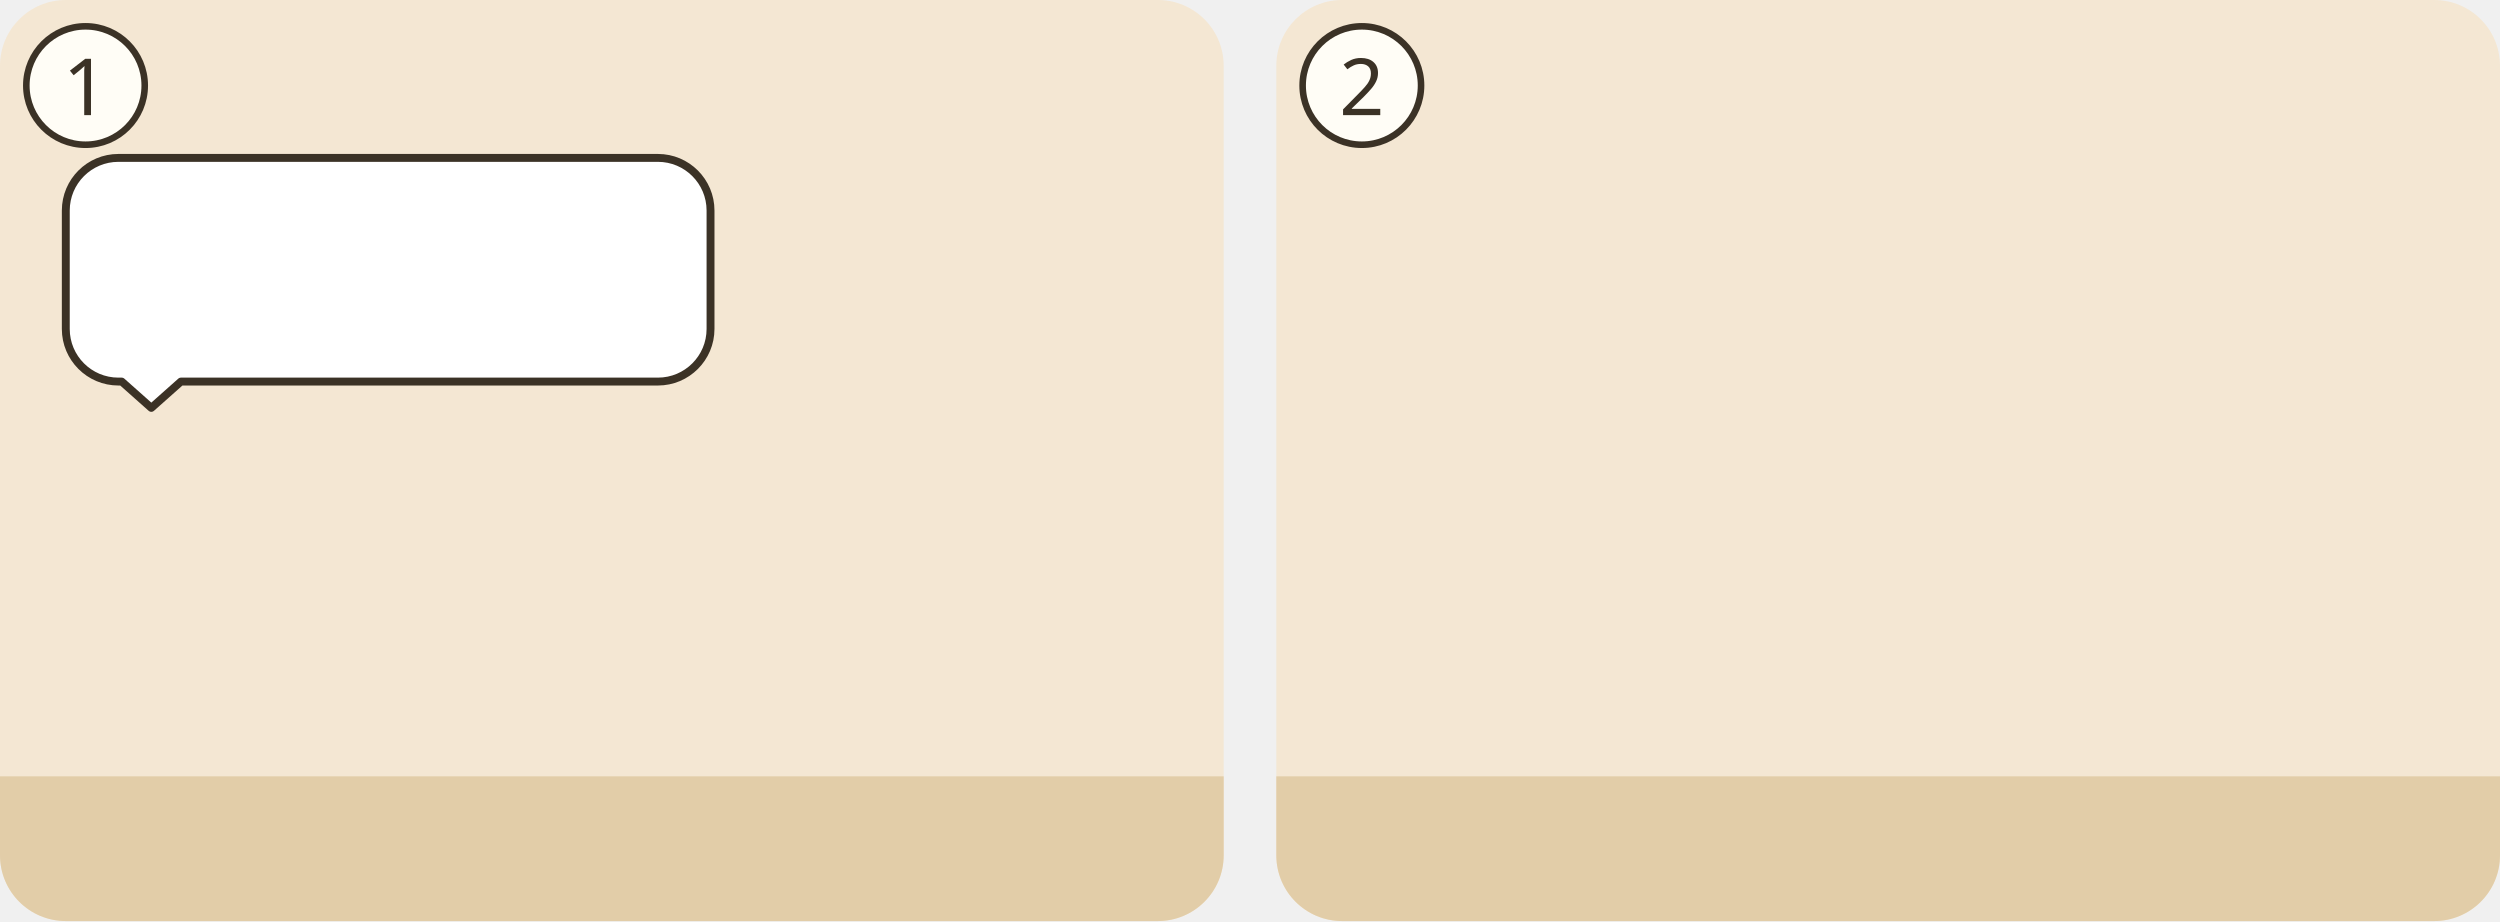
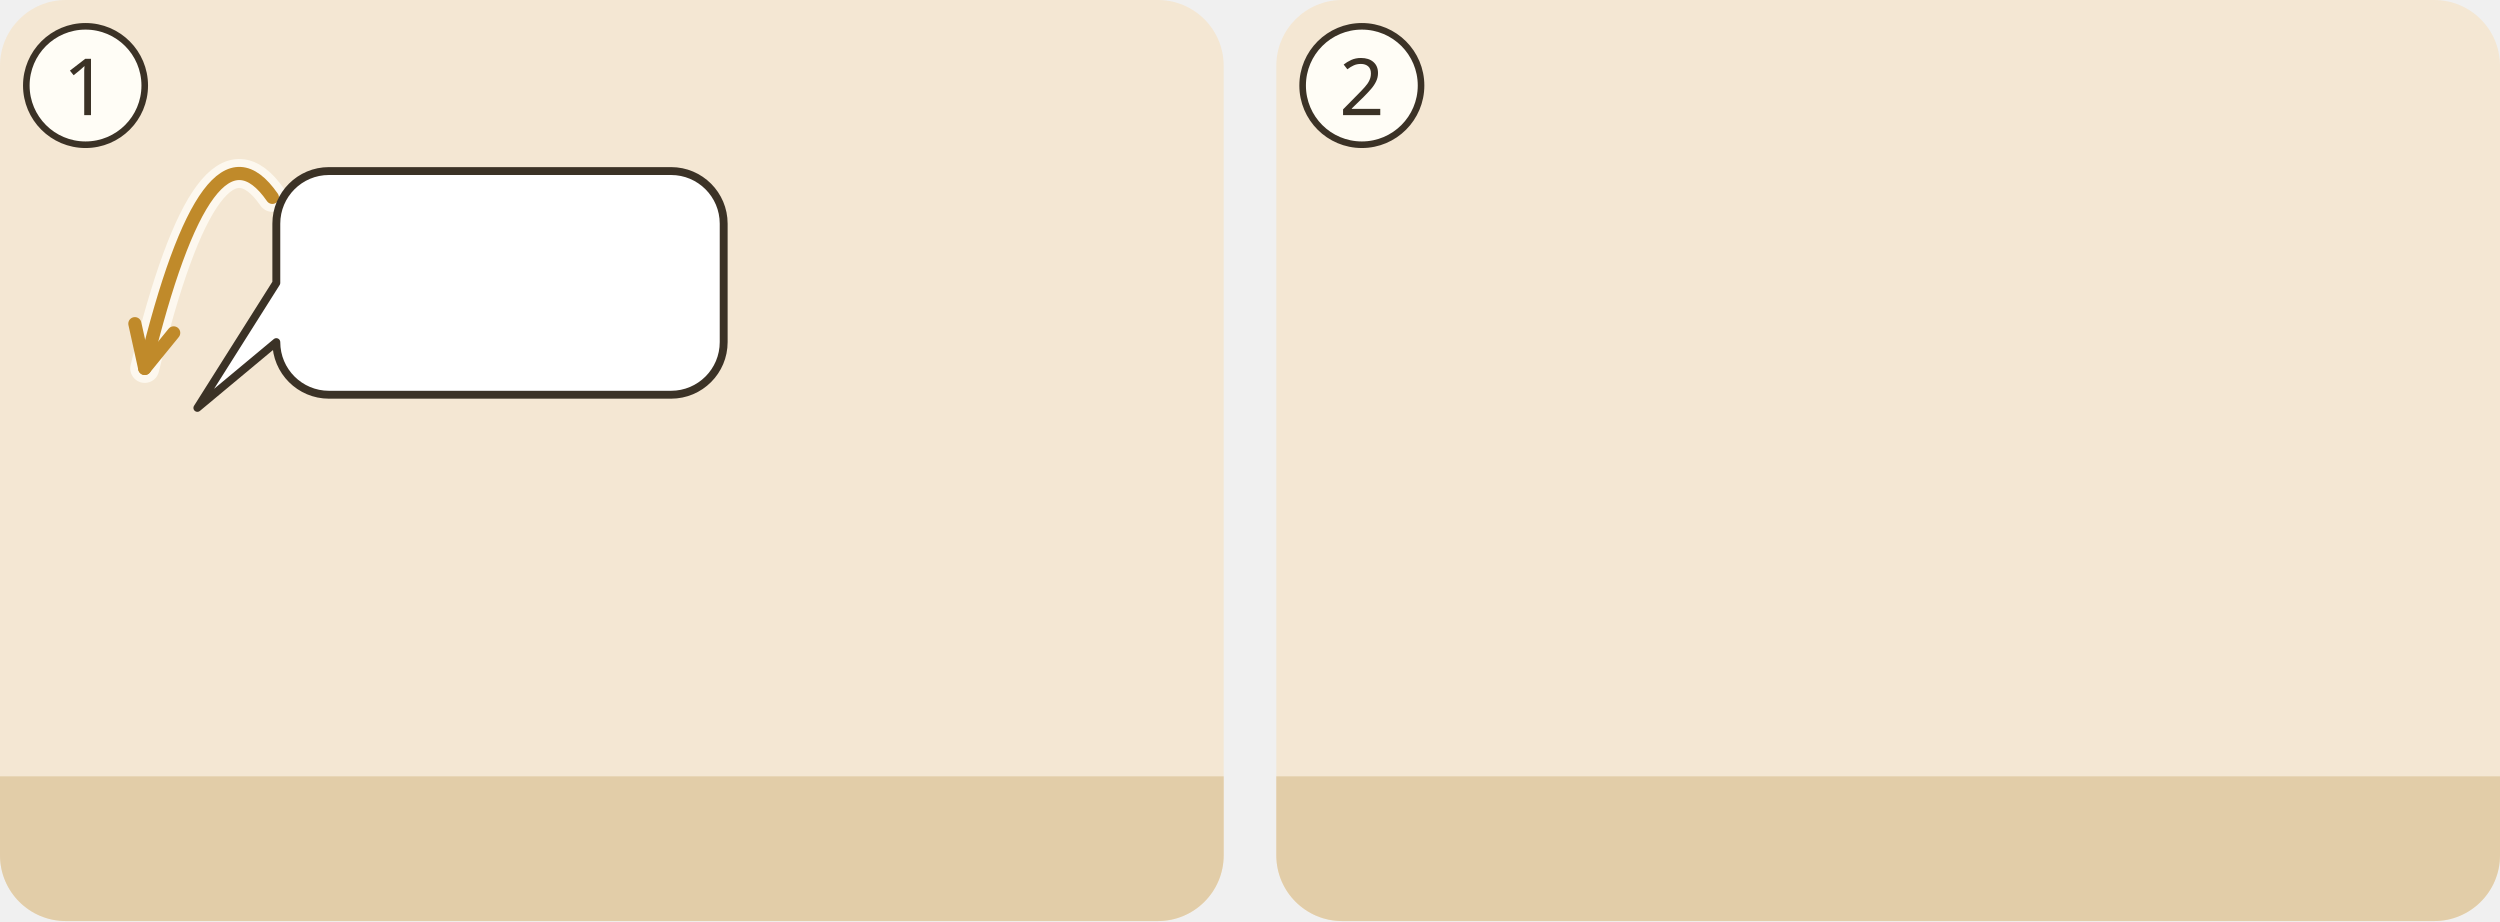
<svg xmlns="http://www.w3.org/2000/svg" viewBox="0 0 380 140">
  <g transform="translate(0 0)">
    <clipPath id="ill-cp-1-0-0">
      <rect width="186" height="140" rx="10" />
    </clipPath>
    <g clip-path="url(#ill-cp-1-0-0)">
      <rect width="186" height="140" fill="#F4E7D3" />
      <rect y="118" width="186" height="22" fill="#E2CDA8" />
      <use href="#ill-schriftrolle" x="120" y="6" width="10" height="7" />
      <use href="#ill-schriftrolle" x="131" y="6" width="10" height="7" />
      <use href="#ill-schriftrolle" x="142" y="6" width="10" height="7" />
      <use href="#ill-schriftrolle" x="153" y="6" width="10" height="7" />
      <use href="#ill-schriftrolle" x="164" y="6" width="10" height="7" />
      <use href="#ill-schriftrolle" x="175" y="6" width="10" height="7" />
      <use href="#ill-schriftrolle" x="120" y="16" width="10" height="7" />
      <use href="#ill-schriftrolle" x="131" y="16" width="10" height="7" />
      <use href="#ill-schriftrolle" x="142" y="16" width="10" height="7" />
      <use href="#ill-schriftrolle" x="153" y="16" width="10" height="7" />
      <use href="#ill-schriftrolle" x="164" y="16" width="10" height="7" />
      <use href="#ill-schriftrolle" x="175" y="16" width="10" height="7" />
      <g transform="translate(38 56) scale(-1 1)">
        <use href="#ill-p-prophet" x="0" y="0" width="30" height="64" />
      </g>
      <use href="#ill-p-menge" x="110" y="62" width="24" height="54" />
      <use href="#ill-p-menge" x="134" y="60" width="26" height="56" />
      <use href="#ill-p-menge" x="160" y="64" width="24" height="52" />
+       <use href="#ill-gott" x="26" y="2" width="28" height="28" />
+       <path d="M41.4 30.0Q31.7 16.0 22.0 56.0" fill="none" stroke="#FFFDF6" stroke-width="4.4" stroke-linecap="round" opacity=".8" />
+       <path d="M41.4 30.0Q31.7 16.0 22.0 56.0" fill="none" stroke="#C08A2A" stroke-width="2" stroke-linecap="round" />
+       <path d="M20.5 49.2L22.0 56.0L26.4 50.6" fill="none" stroke="#C08A2A" stroke-width="2" stroke-linecap="round" stroke-linejoin="round" />
      <g>
-         <path d="M18 24H100A8 8 0 0 1 108 32V50A8 8 0 0 1 100 58L27.5 58L23 62L18.5 58H18A8 8 0 0 1 10 50V32A8 8 0 0 1 18 24Z" fill="#FFFFFF" stroke="#3B3226" stroke-width="1.2" stroke-linejoin="round" />
-         <use href="#ill-gott" x="15" y="27" width="28" height="28" />
-         <use href="#ill-z-gericht" x="46" y="28" width="30" height="26" />
-         <use href="#ill-z-umkehr" x="80" y="32" width="24" height="18" />
+         <path d="M50 26H102A8 8 0 0 1 110 34V52A8 8 0 0 1 102 60H50A8 8 0 0 1 42 52L42 52L30 62L42 43V34A8 8 0 0 1 50 26Z" fill="#FFFFFF" stroke="#3B3226" stroke-width="1.2" stroke-linejoin="round" />
+         <use href="#ill-z-gericht" x="48" y="30" width="30" height="26" />
+         <use href="#ill-z-umkehr" x="82" y="34" width="24" height="18" />
      </g>
    </g>
    <circle cx="13" cy="13" r="9" fill="#FFFDF6" stroke="#3B3226" />
    <text x="13" y="17.5" text-anchor="middle" font-family="sans-serif" font-size="12" fill="#3B3226">1</text>
  </g>
  <g transform="translate(194 0)">
    <clipPath id="ill-cp-2-194-0">
      <rect width="186" height="140" rx="10" />
    </clipPath>
    <g clip-path="url(#ill-cp-2-194-0)">
      <rect width="186" height="140" fill="#F4E7D3" />
      <rect y="118" width="186" height="22" fill="#E2CDA8" />
      <use href="#ill-gott" x="72" y="0" width="36" height="36" />
      <use href="#ill-jerusalem" x="50" y="36" width="84" height="59" />
      <use href="#ill-z-hoffnung" x="14" y="90" width="28" height="28" />
      <use href="#ill-p-menge" x="140" y="64" width="22" height="50" />
      <use href="#ill-p-menge" x="160" y="66" width="22" height="48" />
      <use href="#ill-z-freude" x="140" y="56" width="26" height="14" />
      <use href="#ill-z-freude" x="158" y="58" width="26" height="14" />
    </g>
    <circle cx="13" cy="13" r="9" fill="#FFFDF6" stroke="#3B3226" />
    <text x="13" y="17.5" text-anchor="middle" font-family="sans-serif" font-size="12" fill="#3B3226">2</text>
  </g>
</svg>
